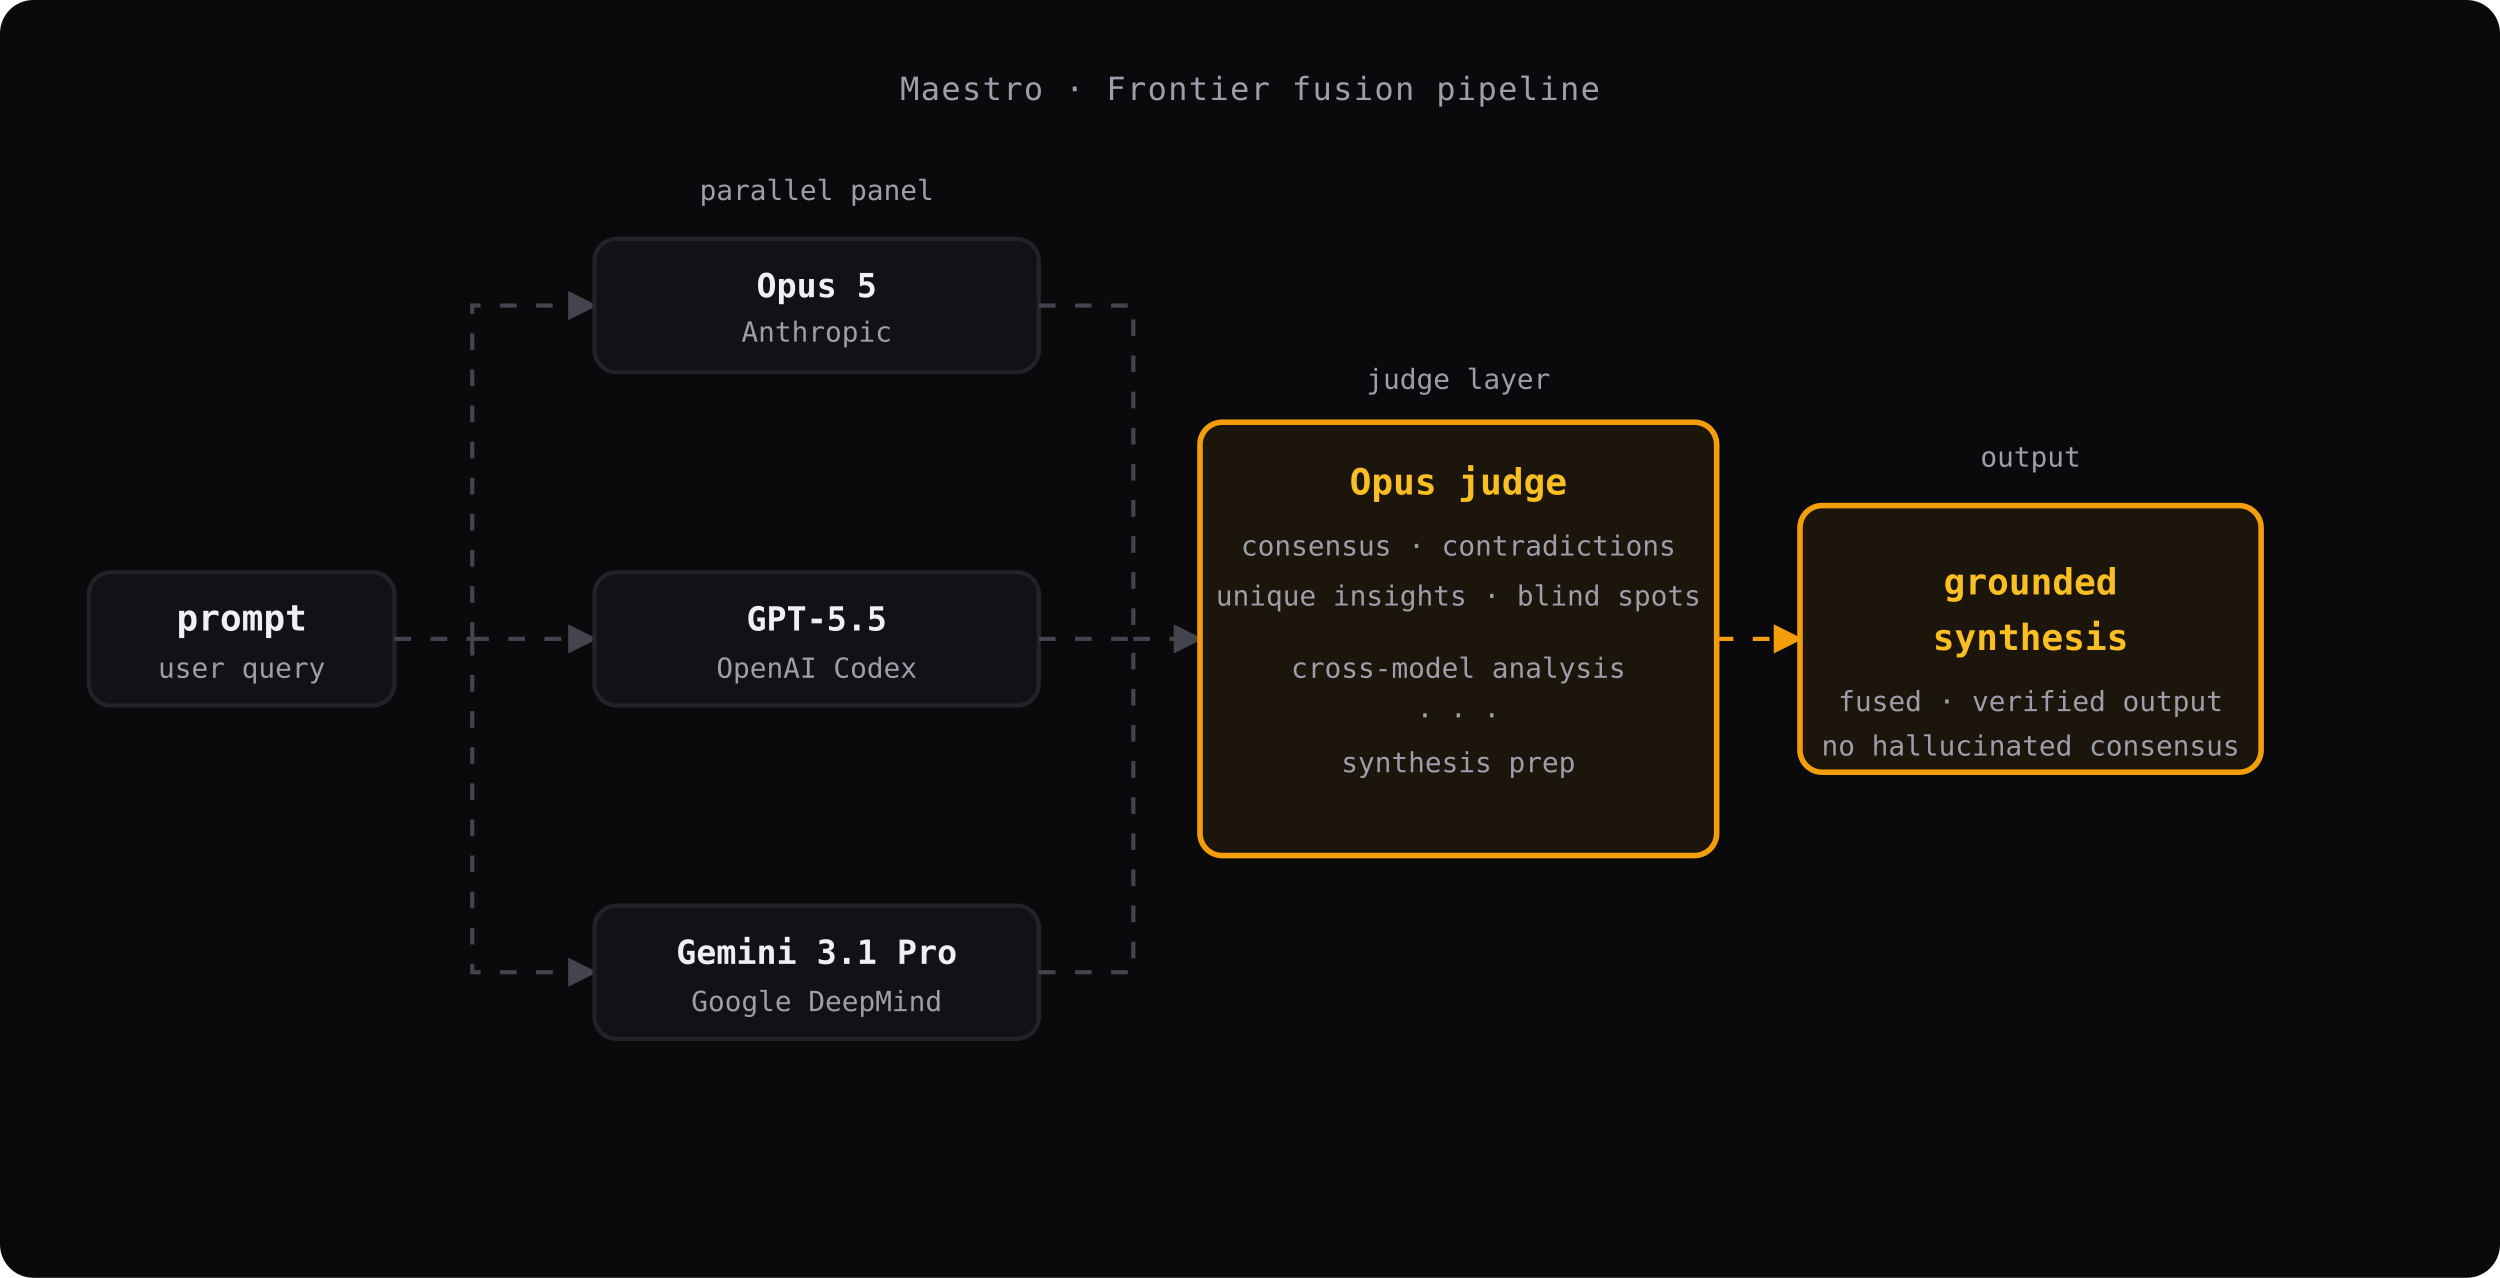
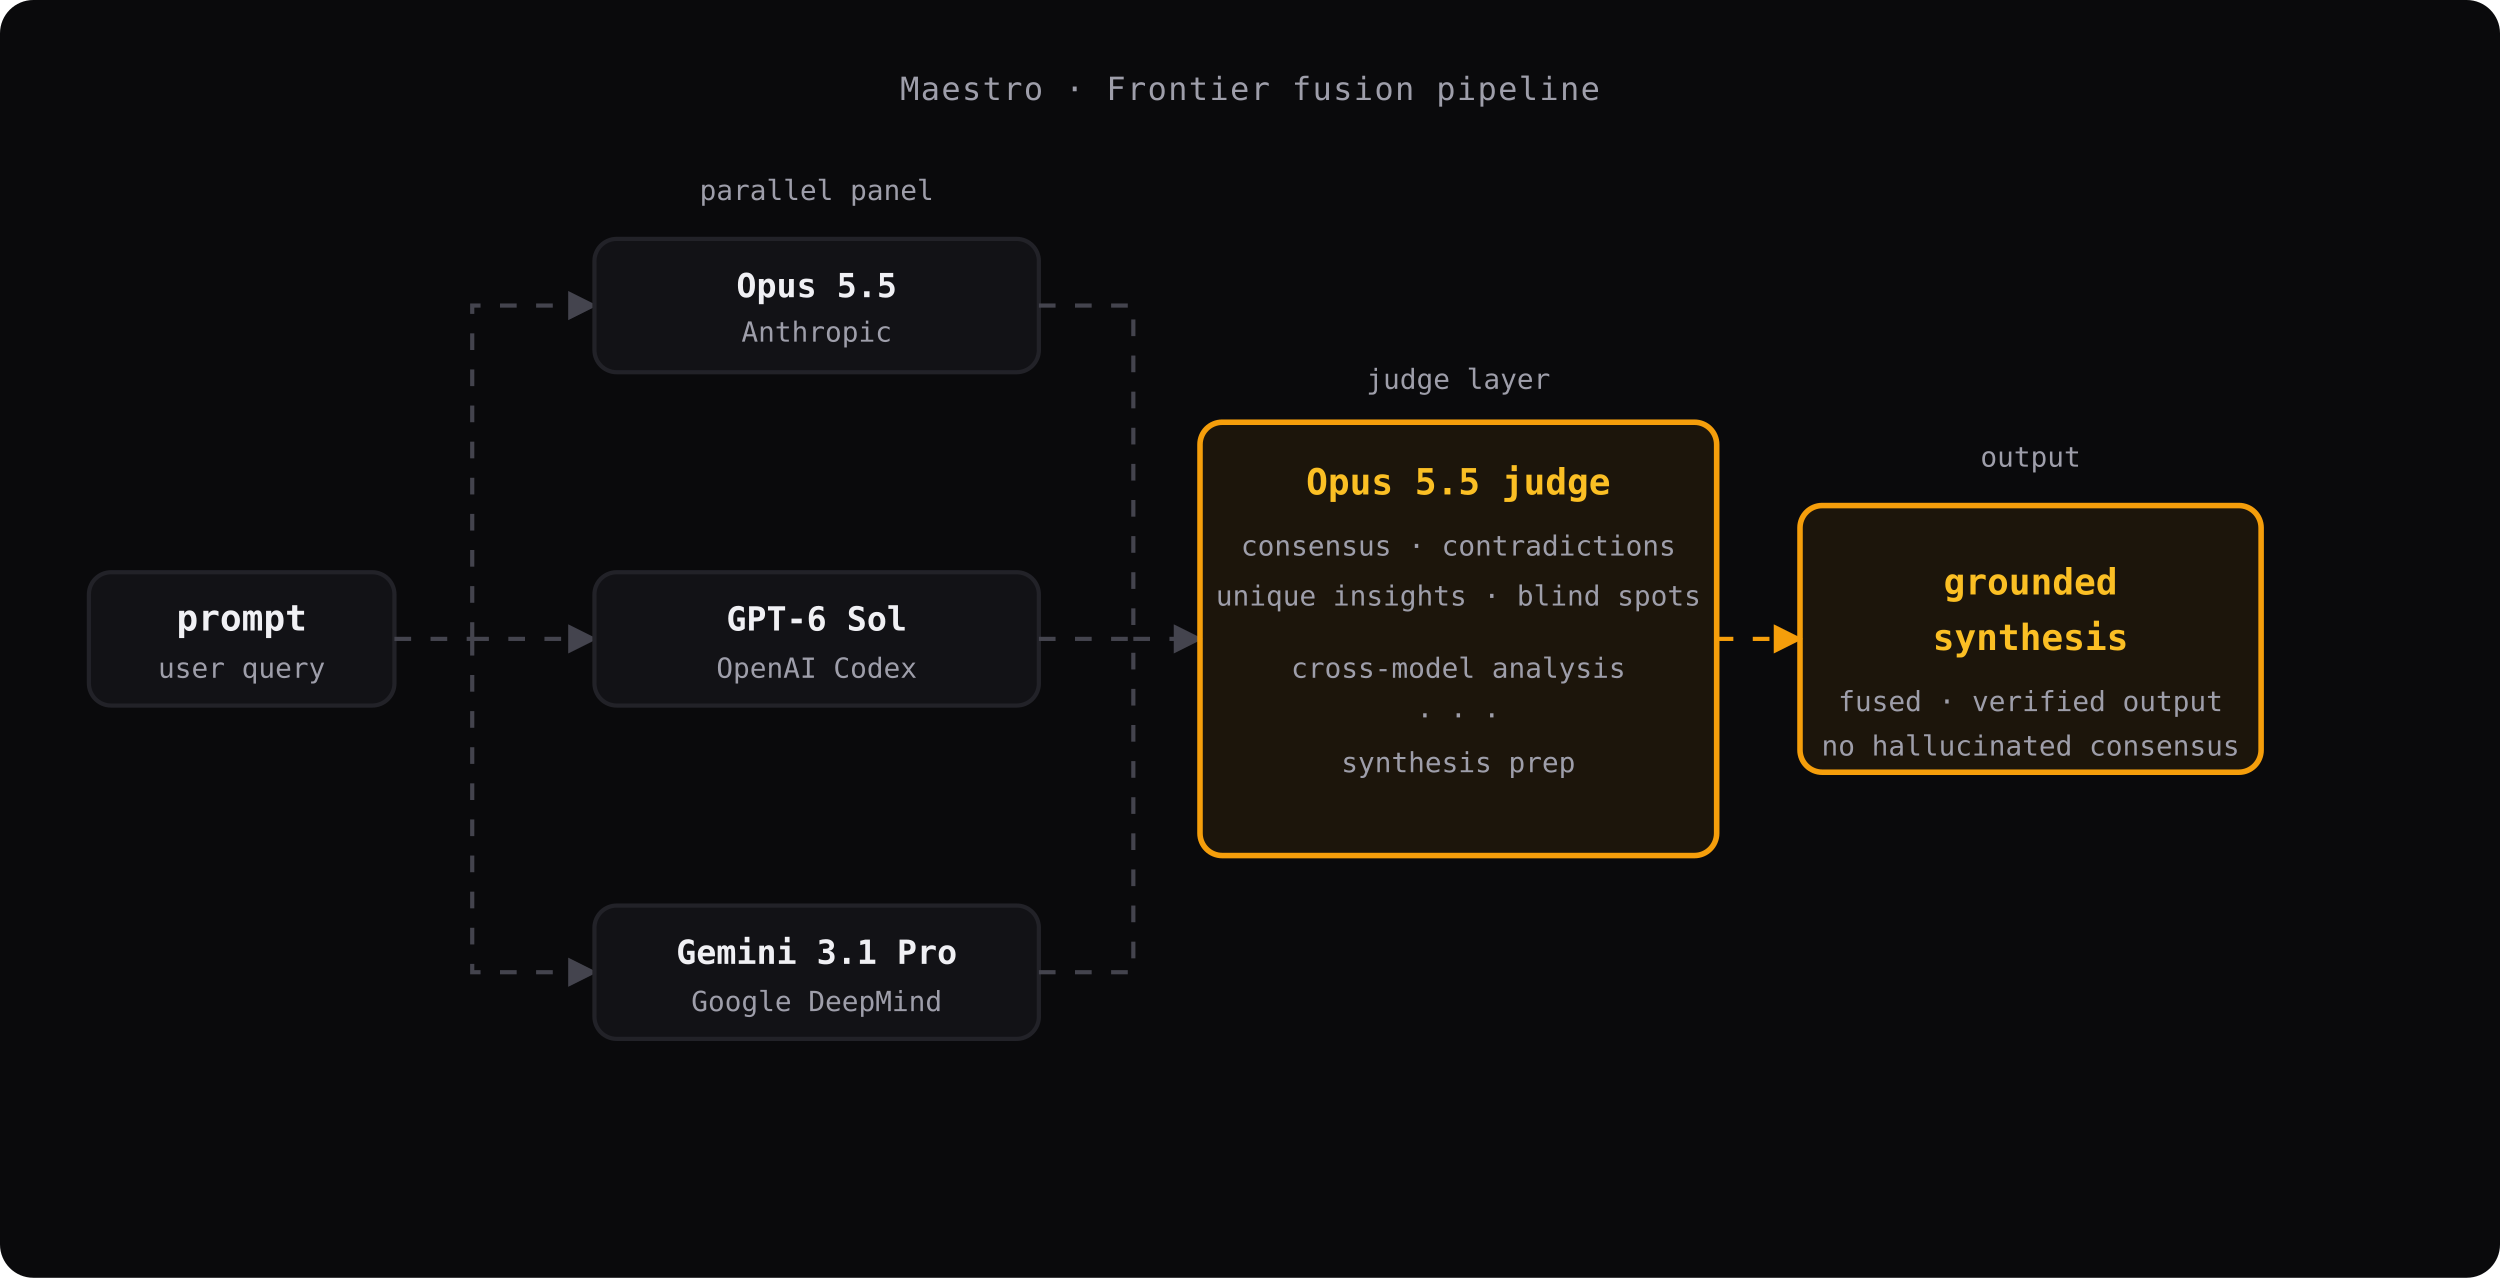
<svg xmlns="http://www.w3.org/2000/svg" viewBox="0 0 900 460" role="img" aria-labelledby="t d">
  <style>
    .bg   { fill: #0a0a0c; }
    .node { fill: #121216; stroke: #222228; stroke-width: 1.5; }
    .panel{ fill: #121216; stroke: #222228; stroke-width: 1.5; }
    .judge{ fill: rgb(245 158 11 / 0.08); stroke: #f59e0b; stroke-width: 2; }
    .synth{ fill: rgb(245 158 11 / 0.08); stroke: #f59e0b; stroke-width: 2; }
    .lbl  { font: 600 13px ui-monospace, SFMono-Regular, Consolas, monospace; fill: #f0f0f4; }
    .mdl  { font: 600 12px ui-monospace, SFMono-Regular, Consolas, monospace; fill: #f0f0f4; }
    .sub  { font: 400 10px ui-monospace, SFMono-Regular, Consolas, monospace; fill: #9e9eaa; }
    .edge { stroke: #44444e; stroke-width: 1.5; fill: none; }
    .flow { stroke-dasharray: 6 7; animation: dash 1.6s linear infinite; }
    .acc  { stroke: #f59e0b; }
    .acct { fill: #fbbf24; }
    @keyframes dash { to { stroke-dashoffset: -26; } }
    @media (prefers-reduced-motion: reduce) { .flow { animation: none; } }
  </style>
  <defs>
    <marker id="a" viewBox="0 0 10 10" refX="9" refY="5" markerWidth="7" markerHeight="7" orient="auto-start-reverse">
      <path d="M0 0 L10 5 L0 10 z" fill="#44444e" />
    </marker>
    <marker id="b" viewBox="0 0 10 10" refX="9" refY="5" markerWidth="7" markerHeight="7" orient="auto-start-reverse">
      <path d="M0 0 L10 5 L0 10 z" fill="#f59e0b" />
    </marker>
  </defs>
  <rect class="bg" width="900" height="460" rx="12" />
  <rect class="node" x="32" y="206" width="110" height="48" rx="8" />
  <text class="lbl" x="87" y="227" text-anchor="middle">prompt</text>
  <text class="sub" x="87" y="244" text-anchor="middle">user query</text>
  <path class="edge flow" d="M142 230 H170" />
  <path class="edge flow" d="M170 230 V110 H214" marker-end="url(#a)" />
  <path class="edge flow" d="M170 230 H214" marker-end="url(#a)" />
  <path class="edge flow" d="M170 230 V350 H214" marker-end="url(#a)" />
  <rect class="panel" x="214" y="86" width="160" height="48" rx="8" />
-   <text class="mdl" x="294" y="107" text-anchor="middle">Opus 5</text>
+   <text class="mdl" x="294" y="107" text-anchor="middle">Opus 5.5</text>
  <text class="sub" x="294" y="123" text-anchor="middle">Anthropic</text>
  <rect class="panel" x="214" y="206" width="160" height="48" rx="8" />
-   <text class="mdl" x="294" y="227" text-anchor="middle">GPT-5.5</text>
+   <text class="mdl" x="294" y="227" text-anchor="middle">GPT-6 Sol</text>
  <text class="sub" x="294" y="244" text-anchor="middle">OpenAI Codex</text>
  <rect class="panel" x="214" y="326" width="160" height="48" rx="8" />
  <text class="mdl" x="294" y="347" text-anchor="middle">Gemini 3.1 Pro</text>
  <text class="sub" x="294" y="364" text-anchor="middle">Google DeepMind</text>
  <path class="edge flow" d="M374 110 H408 V230" />
  <path class="edge flow" d="M374 230 H408" />
  <path class="edge flow" d="M374 350 H408 V230" />
  <path class="edge flow" d="M408 230 H432" marker-end="url(#a)" />
  <rect class="judge" x="432" y="152" width="186" height="156" rx="8" />
-   <text class="lbl acct" x="525" y="178" text-anchor="middle">Opus judge</text>
+   <text class="lbl acct" x="525" y="178" text-anchor="middle">Opus 5.5 judge</text>
  <text class="sub" x="525" y="200" text-anchor="middle">consensus · contradictions</text>
  <text class="sub" x="525" y="218" text-anchor="middle">unique insights · blind spots</text>
  <text class="sub" x="525" y="244" text-anchor="middle">cross-model analysis</text>
  <text class="sub" x="525" y="261" text-anchor="middle">·  ·  ·</text>
  <text class="sub" x="525" y="278" text-anchor="middle" style="fill:#9e9eaa;">synthesis prep</text>
  <path class="edge flow acc" d="M618 230 H648" marker-end="url(#b)" />
  <rect class="synth" x="648" y="182" width="166" height="96" rx="8" />
  <text class="lbl acct" x="731" y="214" text-anchor="middle">grounded</text>
  <text class="lbl acct" x="731" y="234" text-anchor="middle">synthesis</text>
  <text class="sub" x="731" y="256" text-anchor="middle">fused · verified output</text>
  <text class="sub" x="731" y="272" text-anchor="middle">no hallucinated consensus</text>
  <text class="sub" x="450" y="36" text-anchor="middle" style="font-size:11.5px; fill:#9e9eaa; letter-spacing:0.5px;">Maestro · Frontier fusion pipeline</text>
  <text class="sub" x="294" y="72" text-anchor="middle">parallel panel</text>
  <text class="sub" x="525" y="140" text-anchor="middle">judge layer</text>
  <text class="sub" x="731" y="168" text-anchor="middle">output</text>
</svg>
